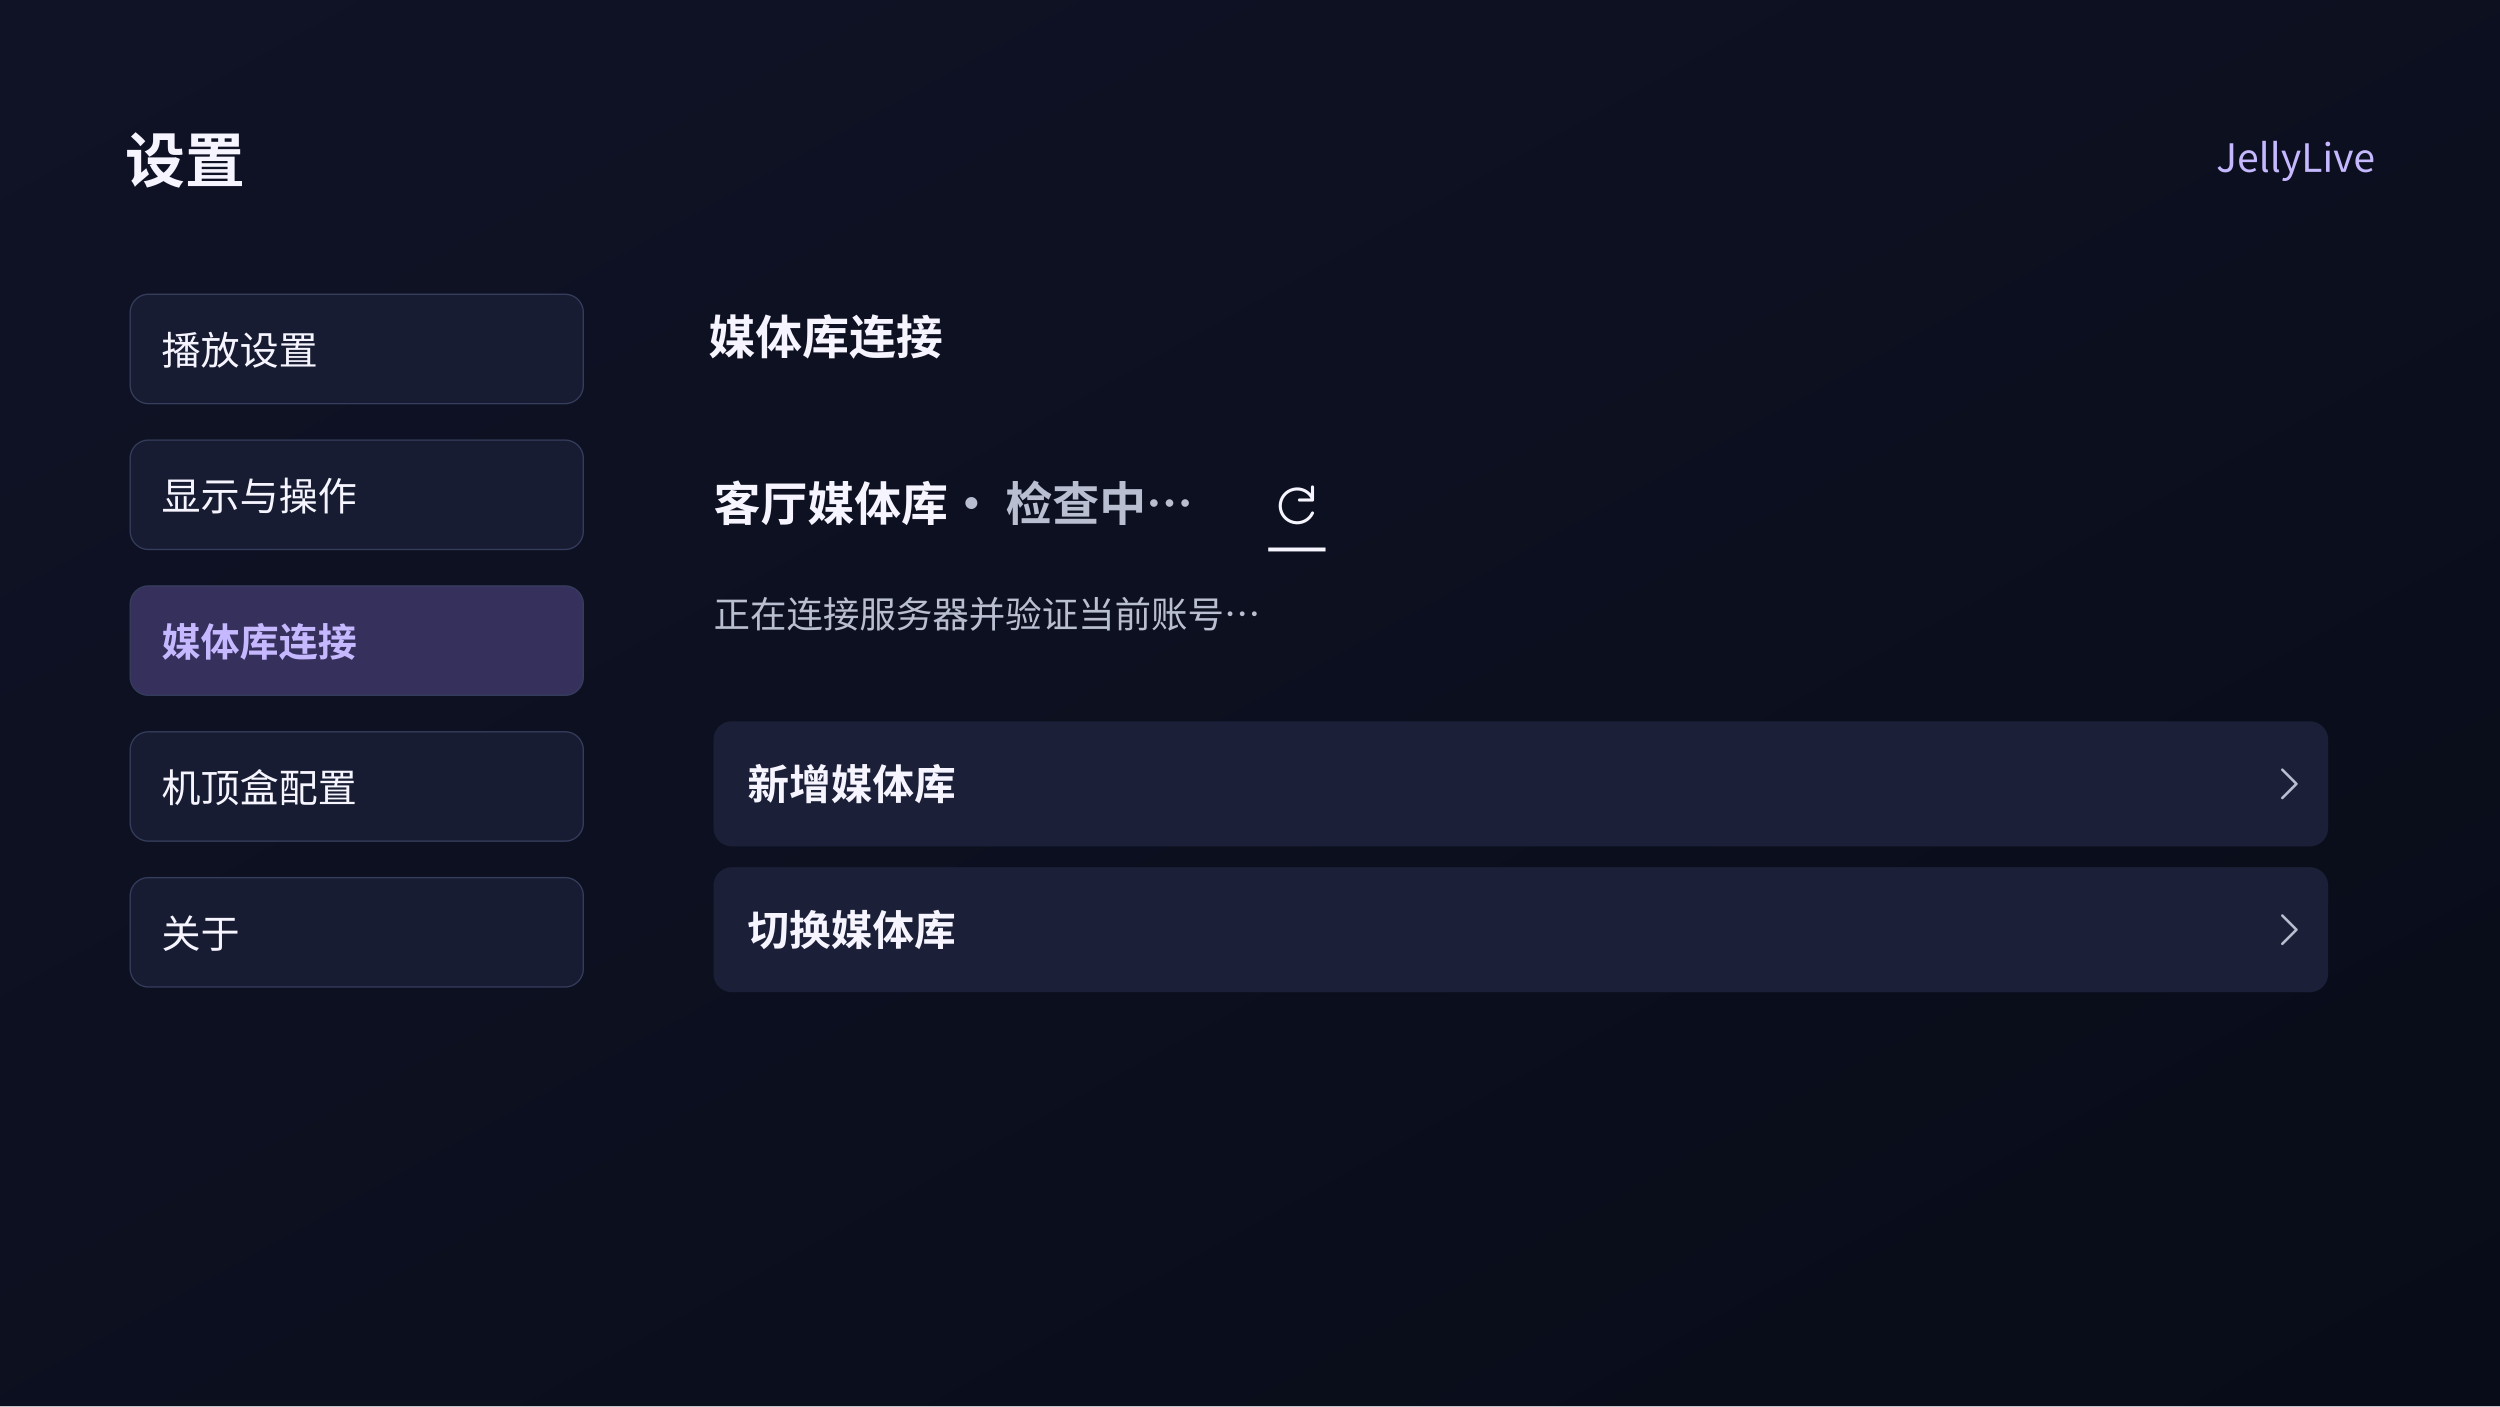
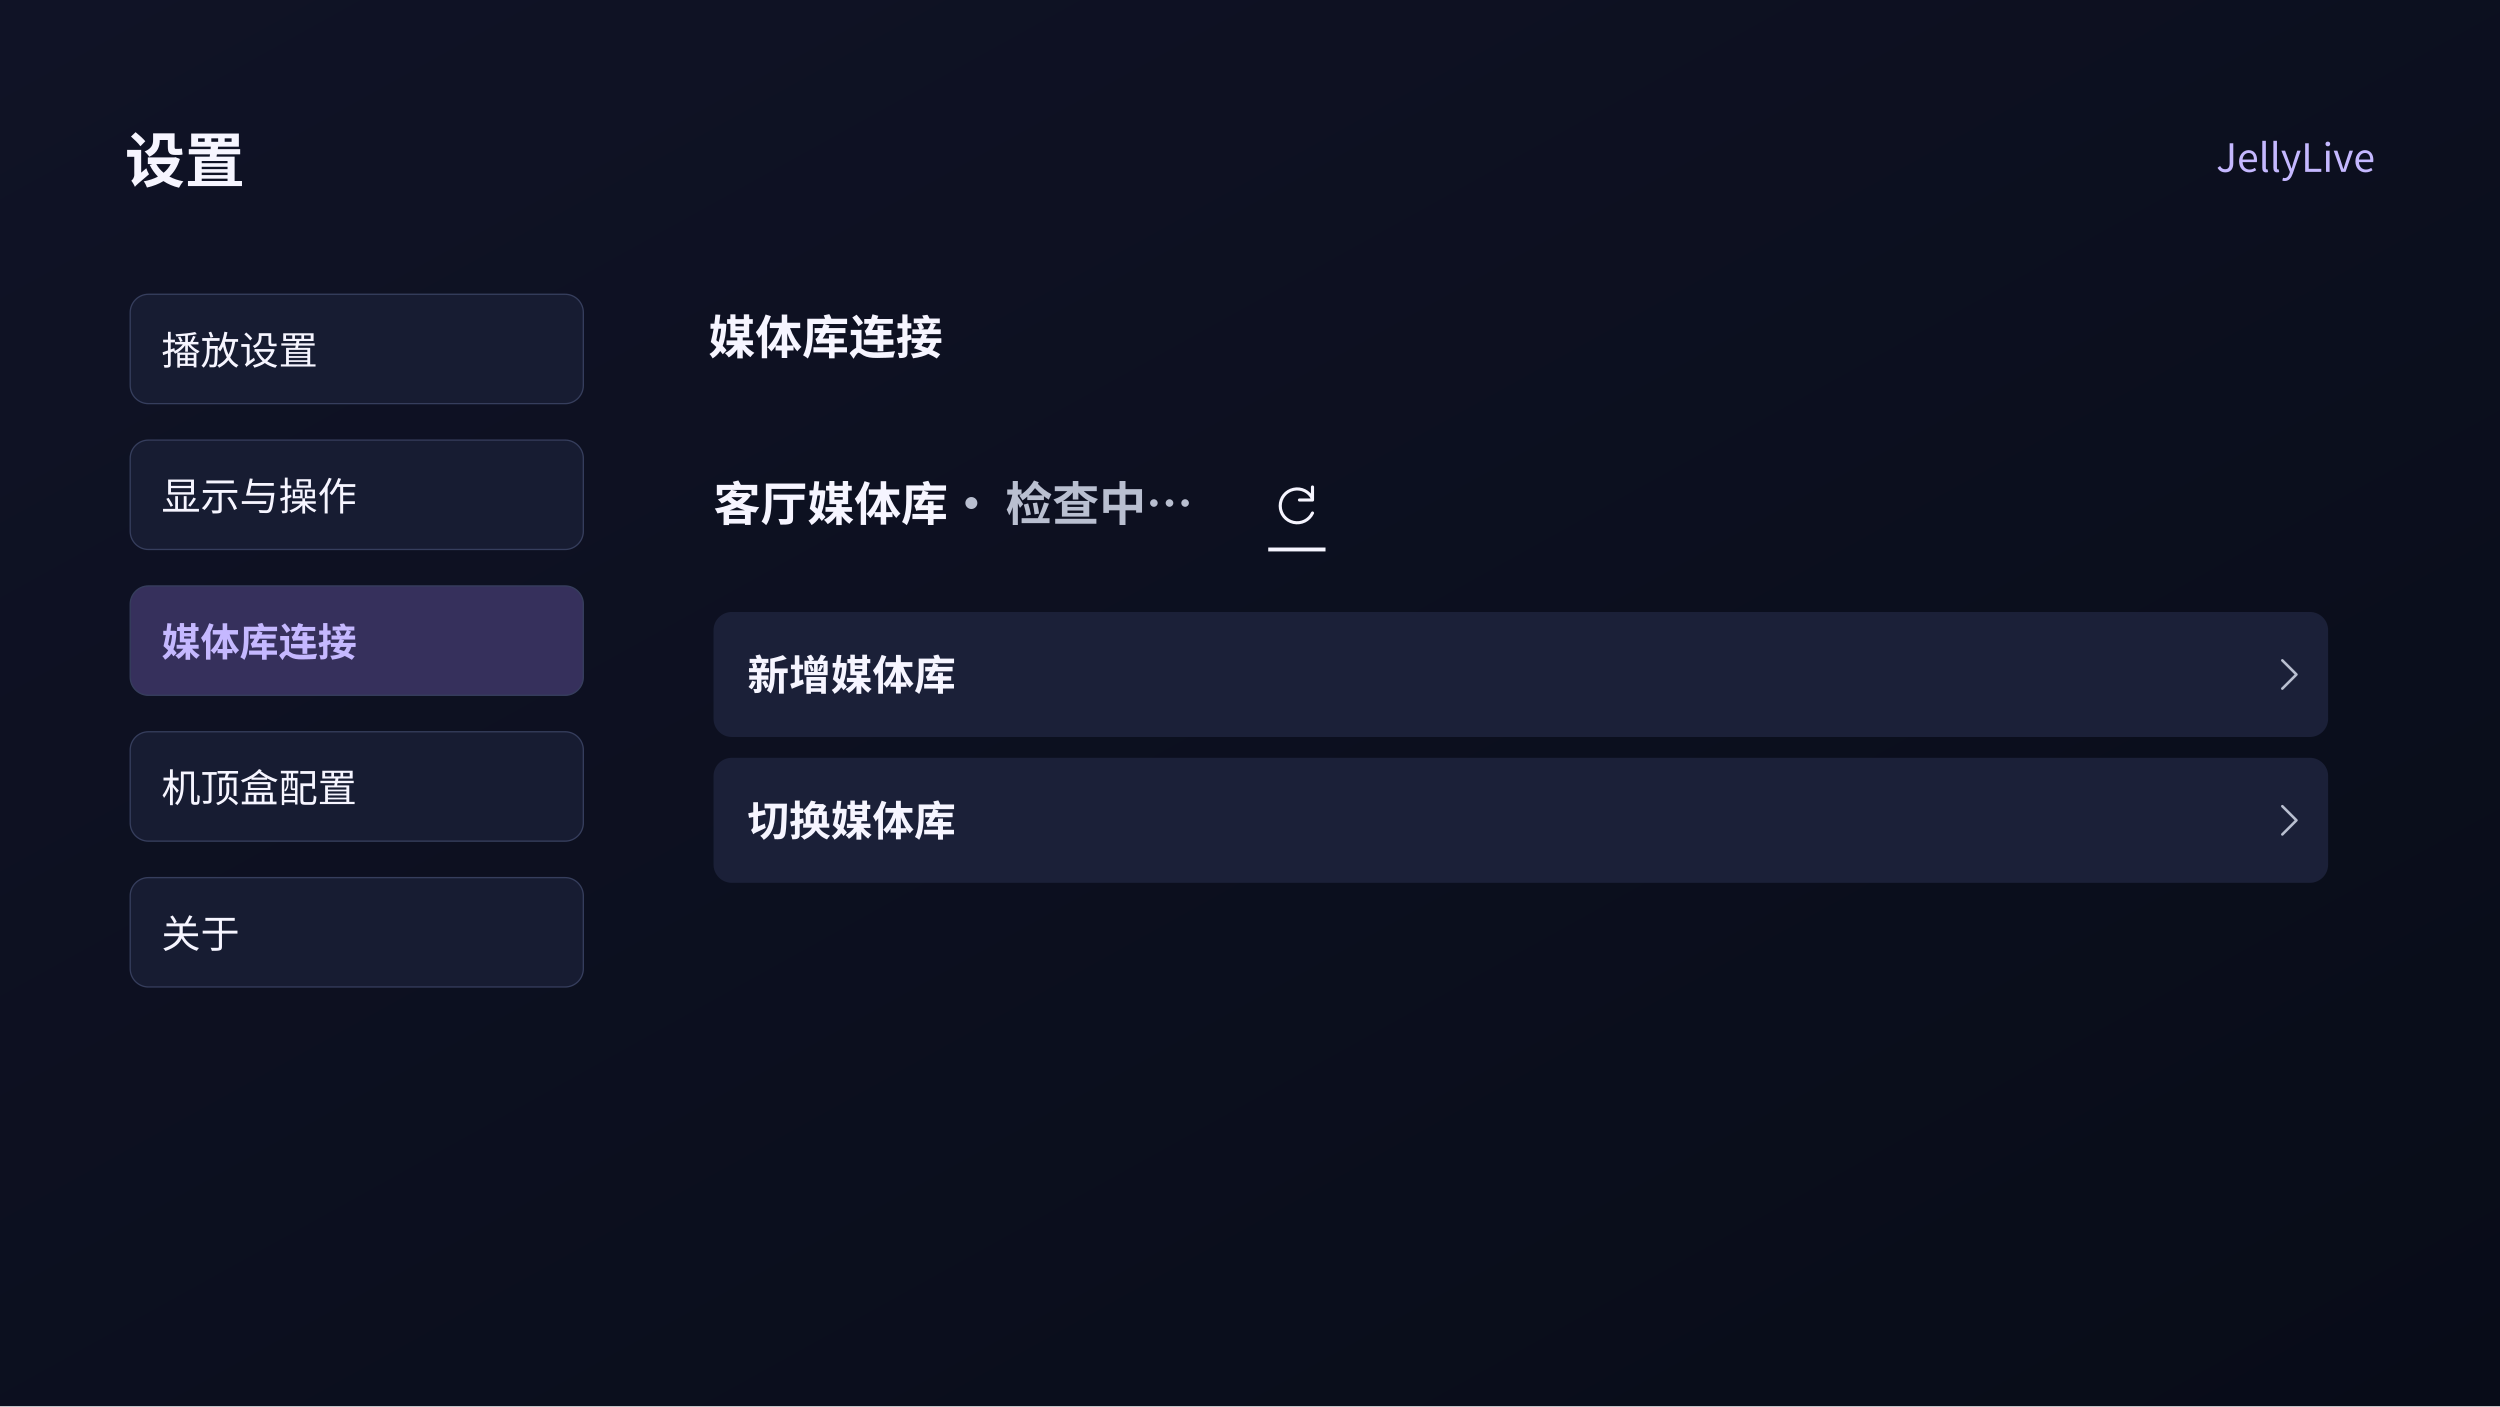
<svg xmlns="http://www.w3.org/2000/svg" width="1920" height="1080" viewBox="0 0 1920 1080" role="img" aria-labelledby="title desc">
  <defs>
    <linearGradient id="bg" x2="1" y2="1">
      <stop stop-color="#101326" />
      <stop offset="1" stop-color="#080c18" />
    </linearGradient>
    <linearGradient id="purple" x2="1" y2="1">
      <stop stop-color="#6652d5" />
      <stop offset="1" stop-color="#3a327d" />
    </linearGradient>
  </defs>
  <g font-family="Noto Sans CJK SC, Microsoft YaHei, sans-serif">
    <rect width="1920" height="1080" fill="url(#bg)" />
    <text x="96" y="140" fill="#f6f5ff" font-size="46" font-weight="650">设置</text>
    <text x="1824" y="132" fill="#c5b8ff" font-size="30" font-weight="500" text-anchor="end">JellyLive</text>
    <rect x="100" y="226" width="348" height="84" rx="14" fill="#171c32" stroke="#363e5d" stroke-width="1" />
    <text x="124" y="280" fill="#f6f5ff" font-size="30" font-weight="500">播放设置</text>
    <rect x="100" y="338" width="348" height="84" rx="14" fill="#171c32" stroke="#363e5d" stroke-width="1" />
    <text x="124" y="392" fill="#f6f5ff" font-size="30" font-weight="500">显示与操作</text>
    <rect x="100" y="450" width="348" height="84" rx="14" fill="#36305c" stroke="#363e5d" stroke-width="1" />
    <text x="124" y="504" fill="#c5b8ff" font-size="30" font-weight="650">媒体库连接</text>
    <rect x="100" y="562" width="348" height="84" rx="14" fill="#171c32" stroke="#363e5d" stroke-width="1" />
    <text x="124" y="616" fill="#f6f5ff" font-size="30" font-weight="500">机顶盒配置</text>
    <rect x="100" y="674" width="348" height="84" rx="14" fill="#171c32" stroke="#363e5d" stroke-width="1" />
    <text x="124" y="728" fill="#f6f5ff" font-size="30" font-weight="500">关于</text>
    <text x="544" y="272" fill="#f6f5ff" font-size="36" font-weight="650">媒体库连接</text>
    <text x="548" y="400" fill="#f6f5ff" font-size="36" font-weight="650">客厅媒体库</text>
    <text x="728" y="400" fill="#b9bfd0" font-size="36" font-weight="600"> · 检查中…</text>
    <g data-role="connection-retry" data-busy="true" aria-label="正在重试连接">
      <rect x="948" y="340" width="96" height="96" rx="0" fill="none" stroke="none" stroke-width="1" />
      <g transform="translate(978 370) scale(1.0)">
        <path d="M30 13 A13 13 0 1 0 30 24 M30 4 V14 H20" fill="none" stroke="#f6f5ff" stroke-width="2.4" stroke-linecap="round" stroke-linejoin="round" />
      </g>
      <path d="M974 422 L1018 422" stroke="#f6f5ff" stroke-width="3" fill="none" />
    </g>
-     <text x="548" y="482" fill="#b9bfd0" font-size="28" font-weight="400">正在连接服务器并验证当前账号…</text>
    <g data-role="settings-row" data-title="新增媒体库" data-kind="choice" data-disabled="false">
-       <rect x="548" y="554" width="1240" height="96" rx="14" fill="#1b2038" stroke="none" stroke-width="0" />
-       <text x="574" y="614.0" fill="#f6f5ff" font-size="32" font-weight="600">新增媒体库</text>
-       <text x="1722" y="614.0" fill="#c5b8ff" font-size="28" font-weight="400" text-anchor="end" />
-       <g transform="translate(1742 587.0) scale(0.8333333)">
+       <rect x="548" y="470" width="1240" height="96" rx="14" fill="#1b2038" stroke="none" stroke-width="0" />
+       <text x="574" y="530.0" fill="#f6f5ff" font-size="32" font-weight="600">新增媒体库</text>
+       <text x="1722" y="530.0" fill="#c5b8ff" font-size="28" font-weight="400" text-anchor="end" />
+       <g transform="translate(1742 503.0) scale(0.8333333)">
        <path d="M13 5 L26 18 L13 31" fill="none" stroke="#b9bfd0" stroke-width="2.4" stroke-linecap="round" stroke-linejoin="round" />
      </g>
    </g>
    <g data-role="settings-row" data-title="切换媒体库" data-kind="choice" data-disabled="false">
-       <rect x="548" y="666" width="1240" height="96" rx="14" fill="#1b2038" stroke="none" stroke-width="0" />
-       <text x="574" y="726.0" fill="#f6f5ff" font-size="32" font-weight="600">切换媒体库</text>
-       <text x="1722" y="726.0" fill="#c5b8ff" font-size="28" font-weight="400" text-anchor="end" />
-       <g transform="translate(1742 699.0) scale(0.8333333)">
+       <rect x="548" y="582" width="1240" height="96" rx="14" fill="#1b2038" stroke="none" stroke-width="0" />
+       <text x="574" y="642.0" fill="#f6f5ff" font-size="32" font-weight="600">切换媒体库</text>
+       <text x="1722" y="642.0" fill="#c5b8ff" font-size="28" font-weight="400" text-anchor="end" />
+       <g transform="translate(1742 615.0) scale(0.8333333)">
        <path d="M13 5 L26 18 L13 31" fill="none" stroke="#b9bfd0" stroke-width="2.4" stroke-linecap="round" stroke-linejoin="round" />
      </g>
    </g>
  </g>
</svg>
